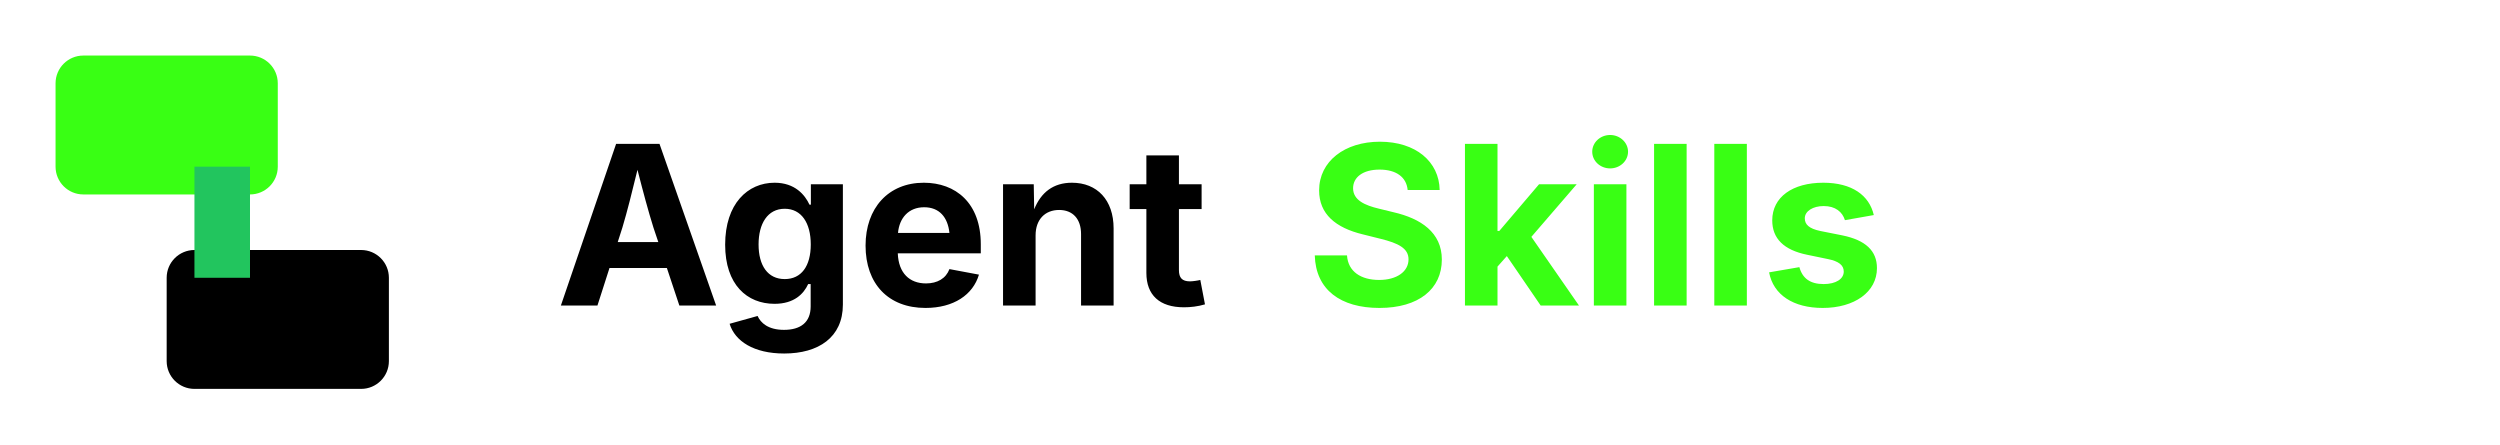
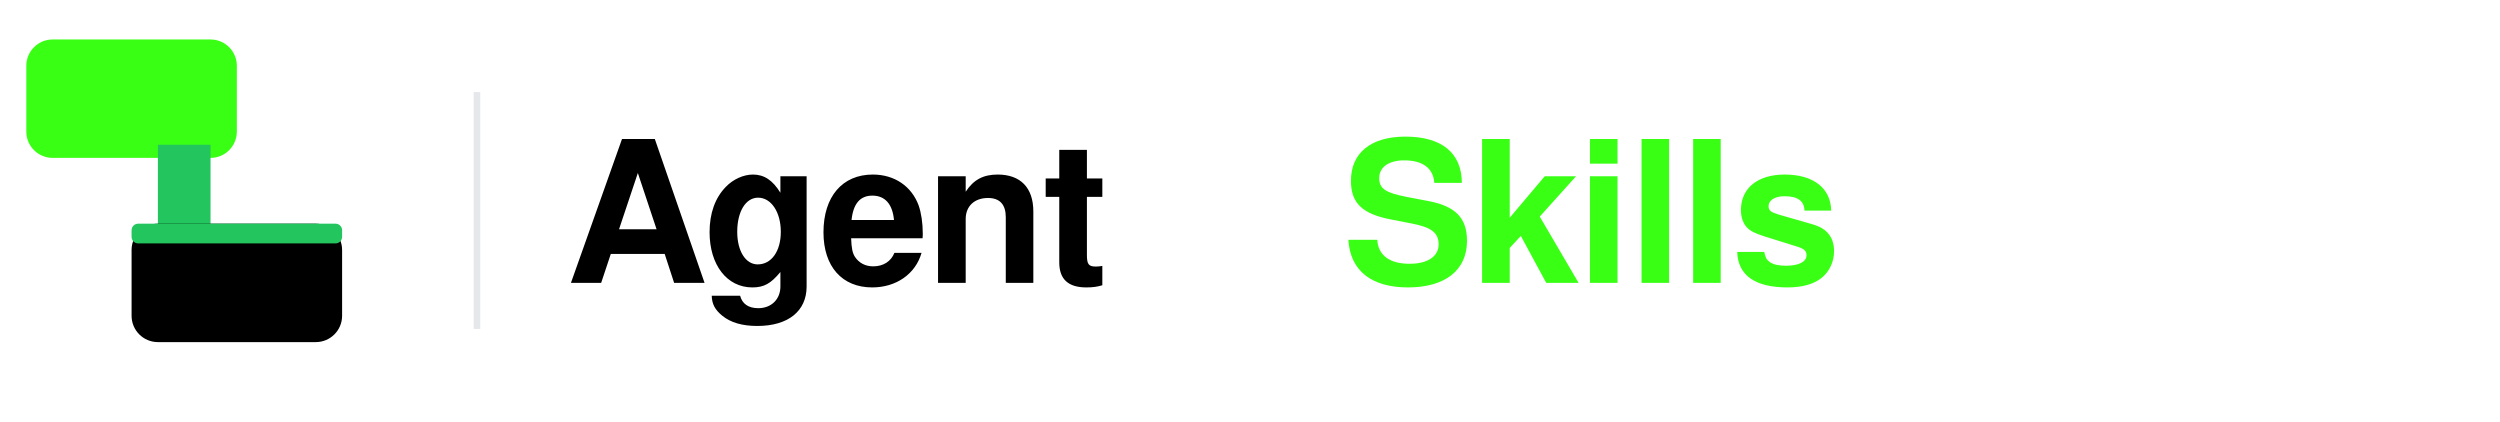
- <svg xmlns="http://www.w3.org/2000/svg" viewBox="0 0 360 64" fill="none">
-   <style>
-     .logo-text { font-family: system-ui, -apple-system, 'Segoe UI', sans-serif; font-weight: 700; font-size: 32px; }
-   </style>
-   <rect x="8" y="8" width="32" height="20" rx="4" fill="#39FF14" />
-   <rect x="24" y="36" width="32" height="20" rx="4" fill="#000000" />
-   <rect x="28" y="24" width="8" height="16" fill="#22C55E" />
-   <text x="80" y="44" class="logo-text" fill="#000000">Agent</text>
-   <text x="188" y="44" class="logo-text" fill="#39FF14">Skills</text>
+ <svg xmlns="http://www.w3.org/2000/svg" viewBox="0 0 380 64" fill="none">
+   <defs>
+     <style>
+       .wm { font-family: system-ui, -apple-system, 'Segoe UI', Helvetica, sans-serif; font-weight: 700; font-size: 30px; letter-spacing: -0.5px; }
+     </style>
+   </defs>
+   <rect x="4" y="6" width="32" height="18" rx="4" fill="#39FF14" />
+   <rect x="24" y="22" width="8" height="14" fill="#22C55E" />
+   <rect x="20" y="34" width="32" height="18" rx="4" fill="#000000" />
+   <rect x="20" y="34" width="32" height="3" rx="1" fill="#22C55E" />
+   <rect x="72" y="14" width="1" height="36" fill="#E5E7EB" />
+   <text x="86" y="43" class="wm" fill="#000000">Agent</text>
+   <text x="204" y="43" class="wm" fill="#39FF14">Skills</text>
</svg>
